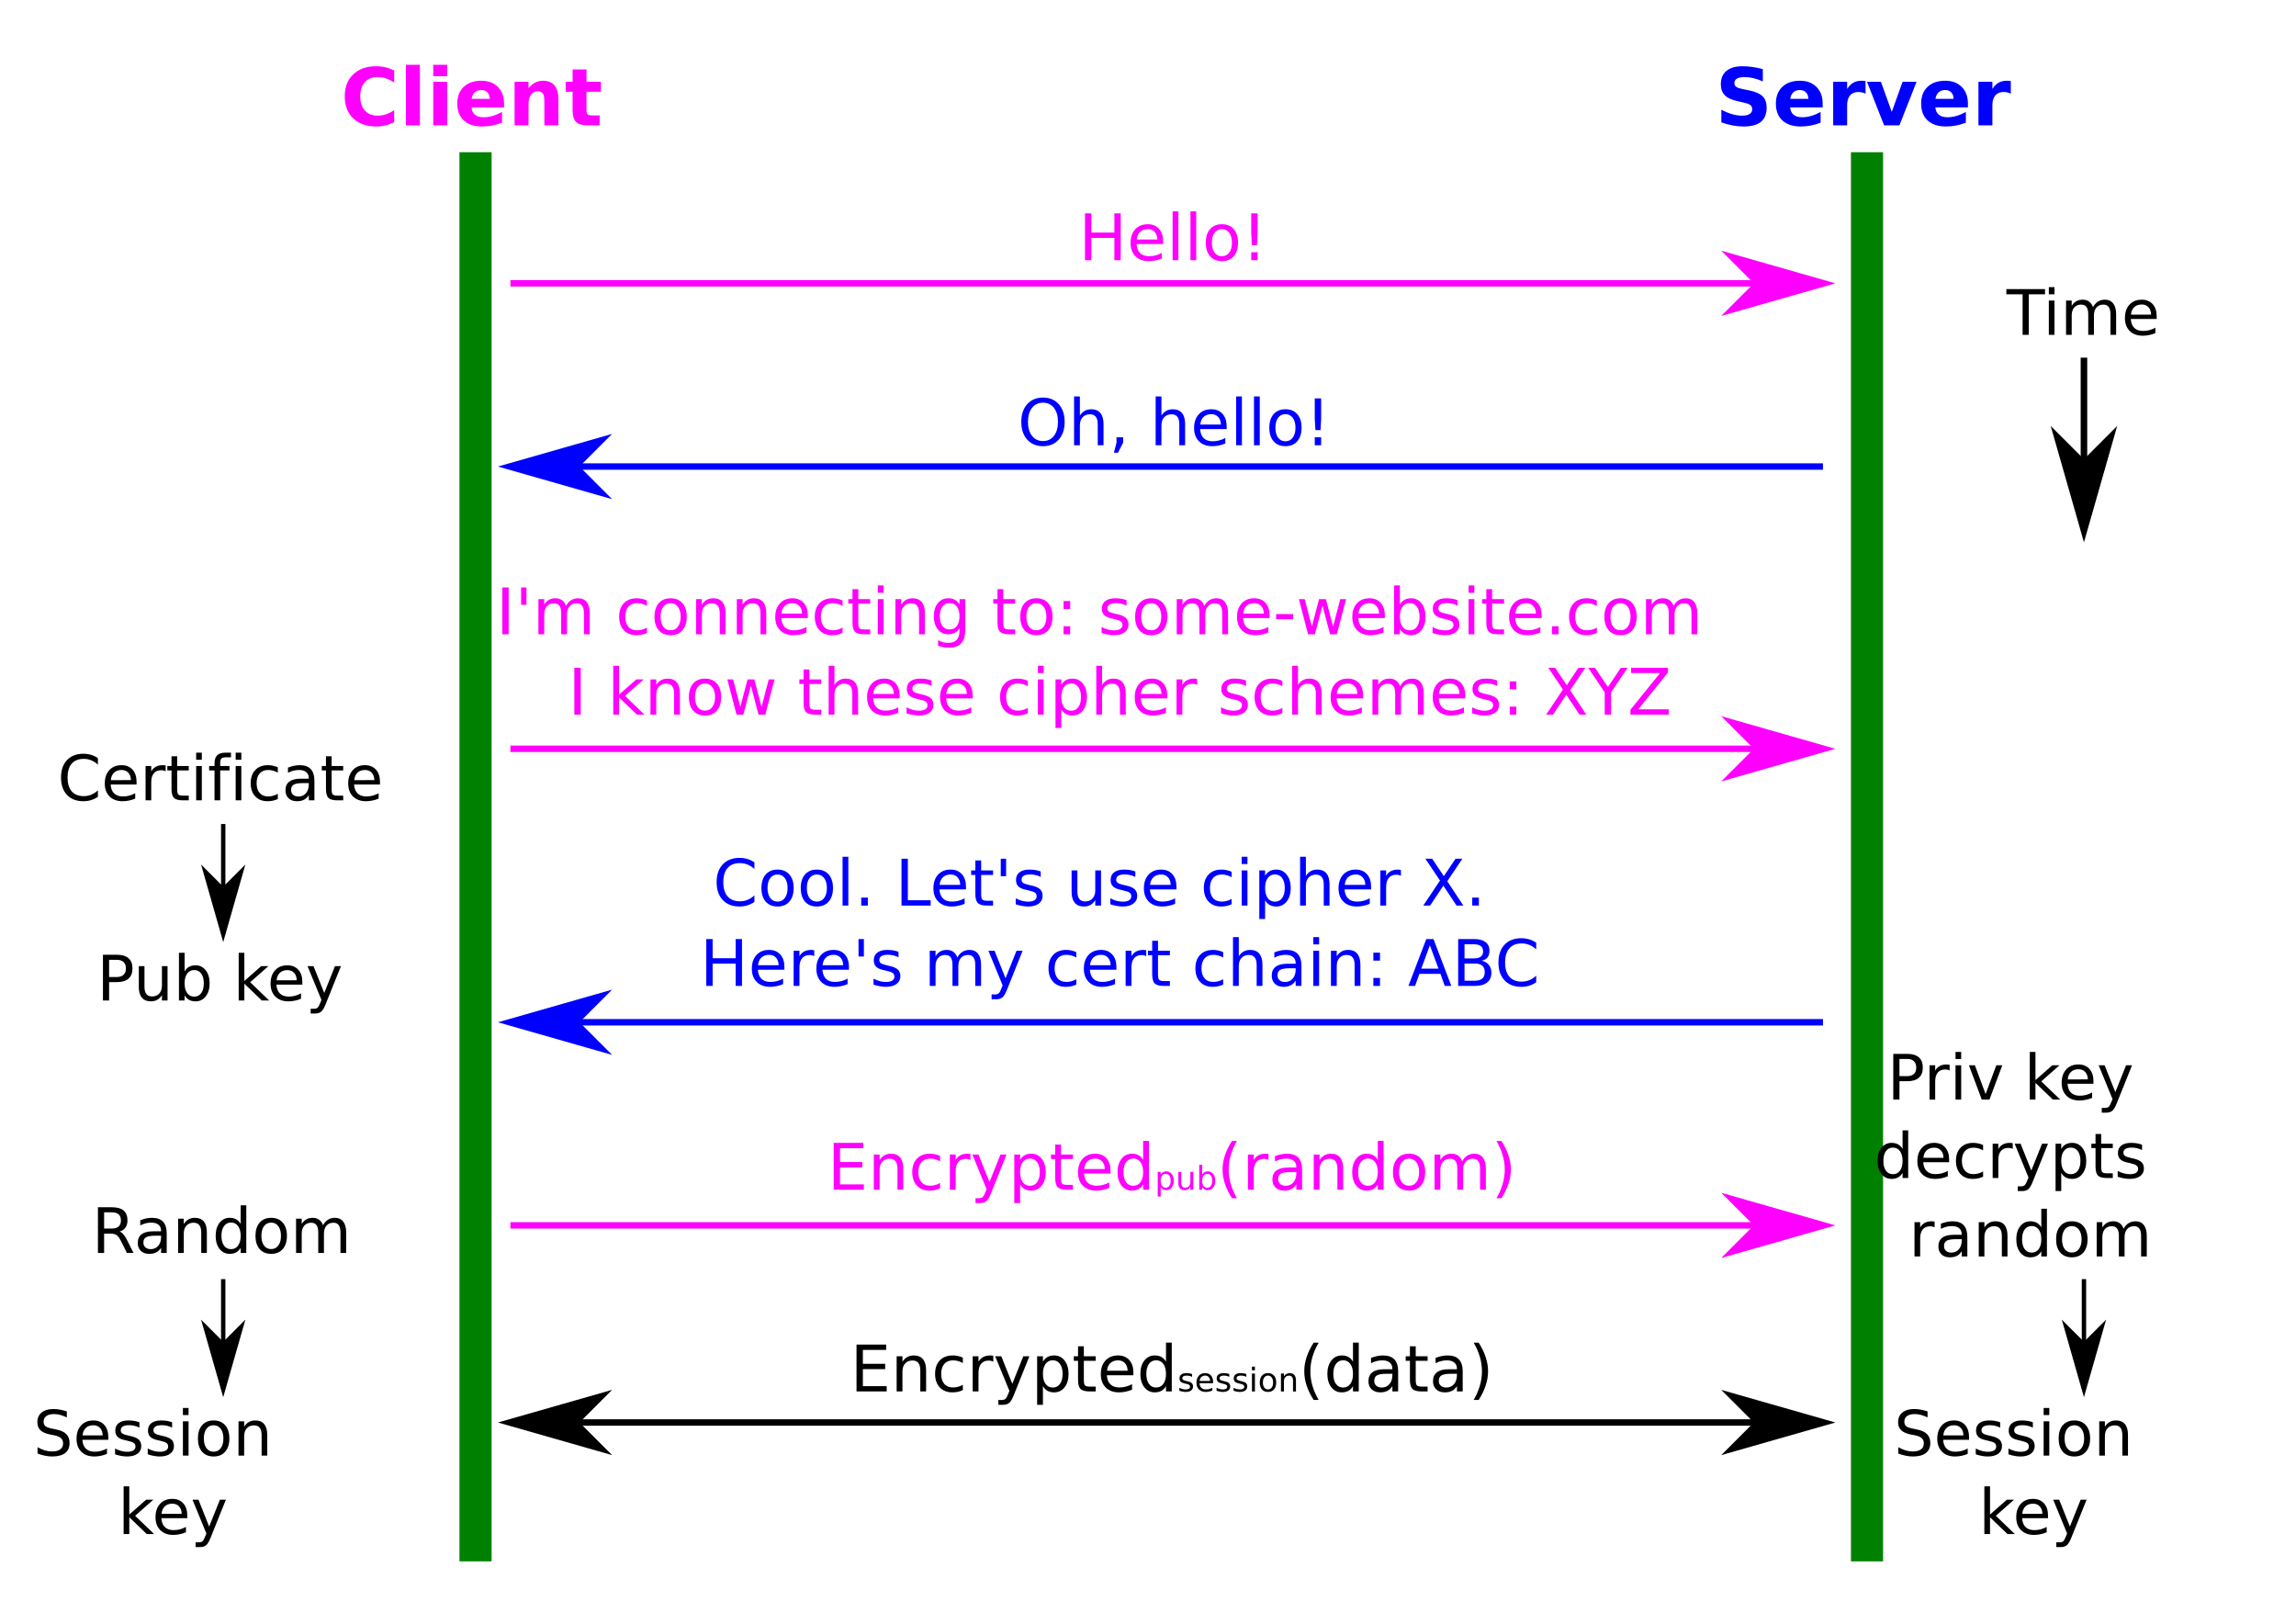
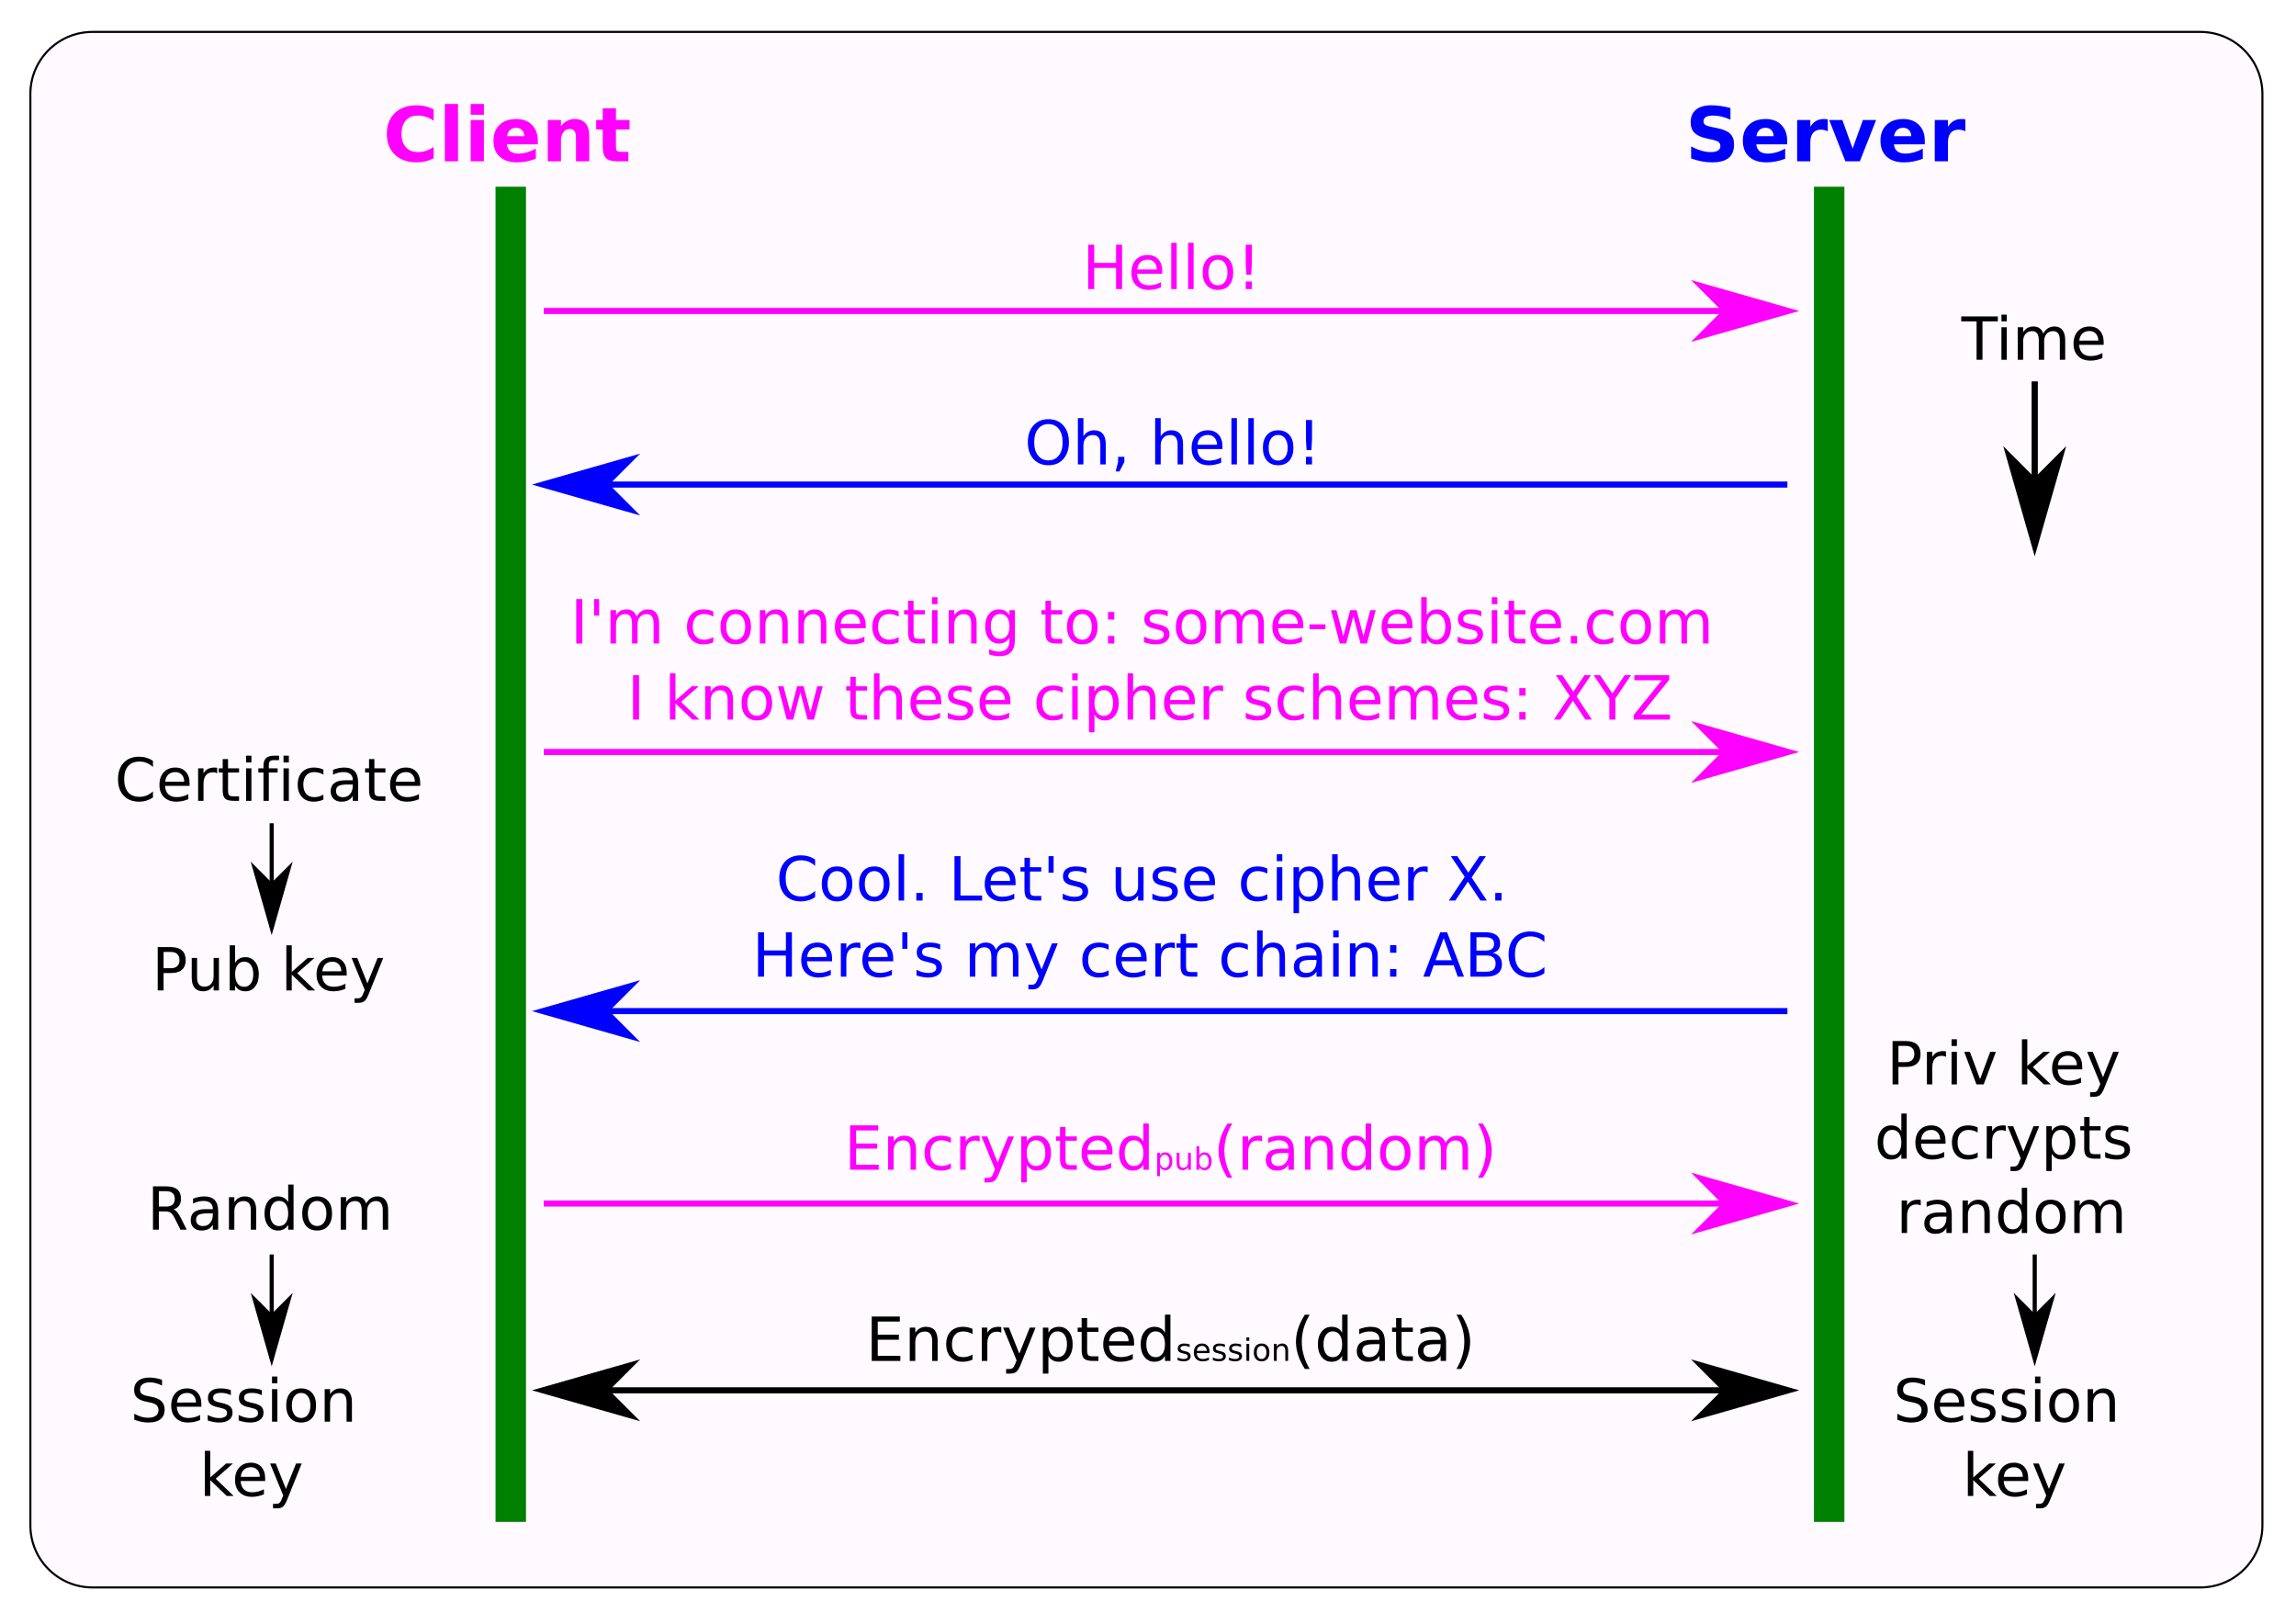
<svg xmlns="http://www.w3.org/2000/svg" width="297mm" height="210mm" viewBox="0 0 1052.362 744.094" id="svg11589" version="1.1">
  <defs id="defs11591">
    <marker orient="auto" refY="0.0" refX="0.0" id="marker19055" style="overflow:visible;">
      <path id="path19057" d="M 0.0,0.0 L 5.0,-5.0 L -12.5,0.0 L 5.0,5.0 L 0.0,0.0 z " style="fill-rule:evenodd;stroke:#000000;stroke-width:1pt;stroke-opacity:1;fill:#000000;fill-opacity:1" transform="scale(0.8) rotate(180) translate(12.5,0)" />
    </marker>
    <marker orient="auto" refY="0.0" refX="0.0" id="marker18967" style="overflow:visible;">
      <path id="path18969" d="M 0.0,0.0 L 5.0,-5.0 L -12.5,0.0 L 5.0,5.0 L 0.0,0.0 z " style="fill-rule:evenodd;stroke:#000000;stroke-width:1pt;stroke-opacity:1;fill:#000000;fill-opacity:1" transform="scale(0.8) rotate(180) translate(12.5,0)" />
    </marker>
    <marker style="overflow:visible;" id="marker18354" refX="0.0" refY="0.0" orient="auto">
      <path transform="scale(0.8) rotate(180) translate(12.5,0)" style="fill-rule:evenodd;stroke:#000000;stroke-width:1pt;stroke-opacity:1;fill:#000000;fill-opacity:1" d="M 0.0,0.0 L 5.0,-5.0 L -12.5,0.0 L 5.0,5.0 L 0.0,0.0 z " id="path18356" />
    </marker>
    <marker orient="auto" refY="0.0" refX="0.0" id="Arrow1Lstart" style="overflow:visible">
      <path id="path4194" d="M 0.0,0.0 L 5.0,-5.0 L -12.5,0.0 L 5.0,5.0 L 0.0,0.0 z " style="fill-rule:evenodd;stroke:#000000;stroke-width:1pt;stroke-opacity:1;fill:#000000;fill-opacity:1" transform="scale(0.8) translate(12.5,0)" />
    </marker>
    <marker style="overflow:visible;" id="marker14792" refX="0.0" refY="0.0" orient="auto">
      <path transform="scale(0.8) rotate(180) translate(12.5,0)" style="fill-rule:evenodd;stroke:#000000;stroke-width:1pt;stroke-opacity:1;fill:#000000;fill-opacity:1" d="M 0.0,0.0 L 5.0,-5.0 L -12.5,0.0 L 5.0,5.0 L 0.0,0.0 z " id="path14794" />
    </marker>
    <marker style="overflow:visible;" id="marker13414" refX="0.0" refY="0.0" orient="auto">
      <path transform="scale(0.8) rotate(180) translate(12.5,0)" style="fill-rule:evenodd;stroke:#000000;stroke-width:1pt;stroke-opacity:1;fill:#000000;fill-opacity:1" d="M 0.0,0.0 L 5.0,-5.0 L -12.5,0.0 L 5.0,5.0 L 0.0,0.0 z " id="path13416" />
    </marker>
    <marker style="overflow:visible;" id="marker13096" refX="0.0" refY="0.0" orient="auto">
      <path transform="scale(0.8) rotate(180) translate(12.5,0)" style="fill-rule:evenodd;stroke:#000000;stroke-width:1pt;stroke-opacity:1;fill:#000000;fill-opacity:1" d="M 0.0,0.0 L 5.0,-5.0 L -12.5,0.0 L 5.0,5.0 L 0.0,0.0 z " id="path13098" />
    </marker>
    <marker orient="auto" refY="0.0" refX="0.0" id="marker12886" style="overflow:visible;">
      <path id="path12888" d="M 0.0,0.0 L 5.0,-5.0 L -12.5,0.0 L 5.0,5.0 L 0.0,0.0 z " style="fill-rule:evenodd;stroke:#ff00ff;stroke-width:1pt;stroke-opacity:1;fill:#ff00ff;fill-opacity:1" transform="scale(0.8) rotate(180) translate(12.5,0)" />
    </marker>
    <marker orient="auto" refY="0.0" refX="0.0" id="marker12616" style="overflow:visible;">
      <path id="path12618" d="M 0.0,0.0 L 5.0,-5.0 L -12.5,0.0 L 5.0,5.0 L 0.0,0.0 z " style="fill-rule:evenodd;stroke:#0000ff;stroke-width:1pt;stroke-opacity:1;fill:#0000ff;fill-opacity:1" transform="scale(0.8) rotate(180) translate(12.5,0)" />
    </marker>
    <marker style="overflow:visible;" id="marker12382" refX="0.0" refY="0.0" orient="auto">
      <path transform="scale(0.8) rotate(180) translate(12.5,0)" style="fill-rule:evenodd;stroke:#ff00ff;stroke-width:1pt;stroke-opacity:1;fill:#ff00ff;fill-opacity:1" d="M 0.0,0.0 L 5.0,-5.0 L -12.5,0.0 L 5.0,5.0 L 0.0,0.0 z " id="path12384" />
    </marker>
    <marker style="overflow:visible;" id="marker12334" refX="0.0" refY="0.0" orient="auto">
      <path transform="scale(0.8) rotate(180) translate(12.5,0)" style="fill-rule:evenodd;stroke:#0000ff;stroke-width:1pt;stroke-opacity:1;fill:#0000ff;fill-opacity:1" d="M 0.0,0.0 L 5.0,-5.0 L -12.5,0.0 L 5.0,5.0 L 0.0,0.0 z " id="path12336" />
    </marker>
    <marker orient="auto" refY="0.0" refX="0.0" id="marker12280" style="overflow:visible;">
      <path id="path12282" d="M 0.0,0.0 L 5.0,-5.0 L -12.5,0.0 L 5.0,5.0 L 0.0,0.0 z " style="fill-rule:evenodd;stroke:#ff00ff;stroke-width:1pt;stroke-opacity:1;fill:#ff00ff;fill-opacity:1" transform="scale(0.8) rotate(180) translate(12.5,0)" />
    </marker>
    <marker orient="auto" refY="0.0" refX="0.0" id="Arrow1Lend" style="overflow:visible;">
      <path id="path4197" d="M 0.0,0.0 L 5.0,-5.0 L -12.5,0.0 L 5.0,5.0 L 0.0,0.0 z " style="fill-rule:evenodd;stroke:#000000;stroke-width:1pt;stroke-opacity:1;fill:#000000;fill-opacity:1" transform="scale(0.8) rotate(180) translate(12.5,0)" />
    </marker>
  </defs>
  <g id="layer1" transform="translate(0,-308.2677)">
-     <text xml:space="preserve" style="font-style:normal;font-variant:normal;font-weight:bold;font-stretch:normal;font-size:36.516px;line-height:125%;font-family:'DejaVu Sans';-inkscape-font-specification:'DejaVu Sans, Bold';text-align:start;letter-spacing:0px;word-spacing:0px;writing-mode:lr-tb;text-anchor:start;fill:#ff00ff;fill-opacity:1;stroke:none;stroke-width:1px;stroke-linecap:butt;stroke-linejoin:miter;stroke-opacity:1" x="156.2" y="365.72" id="text12157">
-       <tspan id="tspan12159" x="156.2" y="365.72">Client</tspan>
+     <rect style="fill:#fffaff;fill-opacity:1;stroke:#000000;stroke-width:0.949;stroke-opacity:1" id="rect156" width="1023.048" height="712.846" x="13.919" y="322.894" ry="28.467" />
+     <text xml:space="preserve" style="font-style:normal;font-variant:normal;font-weight:bold;font-stretch:normal;font-size:11.37px;line-height:0%;font-family:'DejaVu Sans';-inkscape-font-specification:'DejaVu Sans, Bold';text-align:start;letter-spacing:0px;word-spacing:0px;writing-mode:lr-tb;text-anchor:start;fill:#ff00ff;fill-opacity:1;stroke:none;stroke-width:0.947px;stroke-linecap:butt;stroke-linejoin:miter;stroke-opacity:1" x="175.59" y="382.188" id="text12157">
+       <tspan id="tspan12159" x="175.59" y="382.188" style="font-size:34.598px;line-height:1.25;stroke-width:0.947px">Client</tspan>
    </text>
-     <text xml:space="preserve" style="font-style:normal;font-variant:normal;font-weight:bold;font-stretch:normal;font-size:36.516px;line-height:125%;font-family:'DejaVu Sans';-inkscape-font-specification:'DejaVu Sans, Bold';text-align:start;letter-spacing:0px;word-spacing:0px;writing-mode:lr-tb;text-anchor:start;fill:#0000ff;fill-opacity:1;stroke:none;stroke-width:1px;stroke-linecap:butt;stroke-linejoin:miter;stroke-opacity:1" x="786.11" y="365.72" id="text12161">
-       <tspan id="tspan12163" x="786.11" y="365.72">Server</tspan>
+     <text xml:space="preserve" style="font-style:normal;font-variant:normal;font-weight:bold;font-stretch:normal;font-size:11.37px;line-height:0%;font-family:'DejaVu Sans';-inkscape-font-specification:'DejaVu Sans, Bold';text-align:start;letter-spacing:0px;word-spacing:0px;writing-mode:lr-tb;text-anchor:start;fill:#0000ff;fill-opacity:1;stroke:none;stroke-width:0.947px;stroke-linecap:butt;stroke-linejoin:miter;stroke-opacity:1" x="772.422" y="382.188" id="text12161">
+       <tspan id="tspan12163" x="772.422" y="382.188" style="font-size:34.598px;line-height:1.25;stroke-width:0.947px">Server</tspan>
    </text>
-     <text xml:space="preserve" style="font-style:normal;font-variant:normal;font-weight:normal;font-stretch:normal;font-size:29.449px;line-height:125%;font-family:'DejaVu Sans';-inkscape-font-specification:'DejaVu Sans, Normal';text-align:start;letter-spacing:0px;word-spacing:0px;writing-mode:lr-tb;text-anchor:start;fill:#ff00ff;fill-opacity:1;stroke:none;stroke-width:1px;stroke-linecap:butt;stroke-linejoin:miter;stroke-opacity:1" x="494.419" y="427.519" id="text12165">
-       <tspan id="tspan12167" x="494.419" y="427.519">Hello!</tspan>
+     <text xml:space="preserve" style="font-style:normal;font-variant:normal;font-weight:normal;font-stretch:normal;font-size:11.37px;line-height:0%;font-family:'DejaVu Sans';-inkscape-font-specification:'DejaVu Sans, Normal';text-align:start;letter-spacing:0px;word-spacing:0px;writing-mode:lr-tb;text-anchor:start;fill:#ff00ff;fill-opacity:1;stroke:none;stroke-width:0.947px;stroke-linecap:butt;stroke-linejoin:miter;stroke-opacity:1" x="496.048" y="440.742" id="text12165">
+       <tspan id="tspan12167" x="496.048" y="440.742" style="font-size:27.903px;line-height:1.25;stroke-width:0.947px">Hello!</tspan>
    </text>
-     <text xml:space="preserve" style="font-style:normal;font-variant:normal;font-weight:normal;font-stretch:normal;font-size:29.449px;line-height:125%;font-family:'DejaVu Sans';-inkscape-font-specification:'DejaVu Sans, Normal';text-align:start;letter-spacing:0px;word-spacing:0px;writing-mode:lr-tb;text-anchor:start;fill:#0000ff;fill-opacity:1;stroke:none;stroke-width:1px;stroke-linecap:butt;stroke-linejoin:miter;stroke-opacity:1" x="466.451" y="512.317" id="text12169">
-       <tspan id="tspan12171" x="466.451" y="512.317">Oh, hello!</tspan>
+     <text xml:space="preserve" style="font-style:normal;font-variant:normal;font-weight:normal;font-stretch:normal;font-size:11.37px;line-height:0%;font-family:'DejaVu Sans';-inkscape-font-specification:'DejaVu Sans, Normal';text-align:start;letter-spacing:0px;word-spacing:0px;writing-mode:lr-tb;text-anchor:start;fill:#0000ff;fill-opacity:1;stroke:none;stroke-width:0.947px;stroke-linecap:butt;stroke-linejoin:miter;stroke-opacity:1" x="469.549" y="521.086" id="text12169">
+       <tspan id="tspan12171" x="469.549" y="521.086" style="font-size:27.903px;line-height:1.25;stroke-width:0.947px">Oh, hello!</tspan>
    </text>
-     <text xml:space="preserve" style="font-style:normal;font-variant:normal;font-weight:normal;font-stretch:normal;font-size:29.449px;line-height:125%;font-family:'DejaVu Sans';-inkscape-font-specification:'DejaVu Sans, Normal';text-align:center;letter-spacing:0px;word-spacing:0px;writing-mode:lr-tb;text-anchor:middle;fill:#ff00ff;fill-opacity:1;stroke:none;stroke-width:1px;stroke-linecap:butt;stroke-linejoin:miter;stroke-opacity:1" x="536.658" y="598.937" id="text12173">
-       <tspan x="536.658" y="598.937" id="tspan12177">I'm connecting to: some-website.com</tspan>
-       <tspan x="536.658" y="635.748" id="tspan12181">I know these cipher schemes: XYZ</tspan>
+     <text xml:space="preserve" style="font-style:normal;font-variant:normal;font-weight:normal;font-stretch:normal;font-size:11.37px;line-height:0%;font-family:'DejaVu Sans';-inkscape-font-specification:'DejaVu Sans, Normal';text-align:center;letter-spacing:0px;word-spacing:0px;writing-mode:lr-tb;text-anchor:middle;fill:#ff00ff;fill-opacity:1;stroke:none;stroke-width:0.947px;stroke-linecap:butt;stroke-linejoin:miter;stroke-opacity:1" x="536.069" y="603.158" id="text12173">
+       <tspan x="536.069" y="603.158" id="tspan12177" style="font-size:27.903px;line-height:1.25;stroke-width:0.947px">I'm connecting to: some-website.com</tspan>
+       <tspan x="536.069" y="638.036" id="tspan12181" style="font-size:27.903px;line-height:1.25;stroke-width:0.947px">I know these cipher schemes: XYZ</tspan>
    </text>
-     <text xml:space="preserve" style="font-style:normal;font-variant:normal;font-weight:normal;font-stretch:normal;font-size:29.449px;line-height:125%;font-family:'DejaVu Sans';-inkscape-font-specification:'DejaVu Sans, Normal';text-align:center;letter-spacing:0px;word-spacing:0px;writing-mode:lr-tb;text-anchor:middle;fill:#0000ff;fill-opacity:1;stroke:none;stroke-width:1px;stroke-linecap:butt;stroke-linejoin:miter;stroke-opacity:1" x="536.673" y="723.27" id="text12183">
-       <tspan id="tspan12185" x="536.673" y="723.27">Cool. Let's use cipher X.</tspan>
-       <tspan x="536.673" y="760.081" id="tspan12187">Here's my cert chain: ABC</tspan>
+     <text xml:space="preserve" style="font-style:normal;font-variant:normal;font-weight:normal;font-stretch:normal;font-size:11.37px;line-height:0%;font-family:'DejaVu Sans';-inkscape-font-specification:'DejaVu Sans, Normal';text-align:center;letter-spacing:0px;word-spacing:0px;writing-mode:lr-tb;text-anchor:middle;fill:#0000ff;fill-opacity:1;stroke:none;stroke-width:0.947px;stroke-linecap:butt;stroke-linejoin:miter;stroke-opacity:1" x="536.083" y="720.962" id="text12183">
+       <tspan id="tspan12185" x="536.083" y="720.962" style="font-size:27.903px;line-height:1.25;stroke-width:0.947px">Cool. Let's use cipher X.</tspan>
+       <tspan x="536.083" y="755.84" id="tspan12187" style="font-size:27.903px;line-height:1.25;stroke-width:0.947px">Here's my cert chain: ABC</tspan>
    </text>
-     <text xml:space="preserve" style="font-style:normal;font-variant:normal;font-weight:normal;font-stretch:normal;font-size:29.449px;line-height:125%;font-family:'DejaVu Sans';-inkscape-font-specification:'DejaVu Sans, Normal';text-align:start;letter-spacing:0px;word-spacing:0px;writing-mode:lr-tb;text-anchor:start;fill:#ff00ff;fill-opacity:1;stroke:none;stroke-width:1px;stroke-linecap:butt;stroke-linejoin:miter;stroke-opacity:1" x="379.23" y="853.473" id="text12189">
-       <tspan id="tspan12191" x="379.23" y="853.473">Encrypted<tspan style="font-style:normal;font-variant:normal;font-weight:normal;font-stretch:normal;font-size:15px;line-height:125%;font-family:'DejaVu Sans';-inkscape-font-specification:'DejaVu Sans, Normal';text-align:start;writing-mode:lr-tb;text-anchor:start" id="tspan18584">pub</tspan>(random)</tspan>
+     <text xml:space="preserve" style="font-style:normal;font-variant:normal;font-weight:normal;font-stretch:normal;font-size:11.37px;line-height:0%;font-family:'DejaVu Sans';-inkscape-font-specification:'DejaVu Sans, Normal';text-align:start;letter-spacing:0px;word-spacing:0px;writing-mode:lr-tb;text-anchor:start;fill:#ff00ff;fill-opacity:1;stroke:none;stroke-width:0.947px;stroke-linecap:butt;stroke-linejoin:miter;stroke-opacity:1" x="386.908" y="844.328" id="text12189">
+       <tspan id="tspan12191" x="386.908" y="844.328" style="font-size:27.903px;line-height:1.25;stroke-width:0.947px">Encrypted<tspan style="font-style:normal;font-variant:normal;font-weight:normal;font-stretch:normal;font-size:14.212px;line-height:125%;font-family:'DejaVu Sans';-inkscape-font-specification:'DejaVu Sans, Normal';text-align:start;writing-mode:lr-tb;text-anchor:start;stroke-width:0.947px" id="tspan18584">pub</tspan>(random)</tspan>
    </text>
-     <text xml:space="preserve" style="font-style:normal;font-variant:normal;font-weight:normal;font-stretch:normal;font-size:29.449px;line-height:125%;font-family:'DejaVu Sans';-inkscape-font-specification:'DejaVu Sans, Normal';text-align:start;letter-spacing:0px;word-spacing:0px;writing-mode:lr-tb;text-anchor:start;fill:#000000;fill-opacity:1;stroke:none;stroke-width:1px;stroke-linecap:butt;stroke-linejoin:miter;stroke-opacity:1" x="389.695" y="945.926" id="text12193">
-       <tspan id="tspan12195" x="389.695" y="945.926">Encrypted<tspan style="font-style:normal;font-variant:normal;font-weight:normal;font-stretch:normal;font-size:15px;line-height:125%;font-family:'DejaVu Sans';-inkscape-font-specification:'DejaVu Sans, Normal';text-align:start;writing-mode:lr-tb;text-anchor:start" id="tspan18586">session</tspan>(data)</tspan>
+     <text xml:space="preserve" style="font-style:normal;font-variant:normal;font-weight:normal;font-stretch:normal;font-size:11.37px;line-height:0%;font-family:'DejaVu Sans';-inkscape-font-specification:'DejaVu Sans, Normal';text-align:start;letter-spacing:0px;word-spacing:0px;writing-mode:lr-tb;text-anchor:start;fill:#000000;fill-opacity:1;stroke:none;stroke-width:0.947px;stroke-linecap:butt;stroke-linejoin:miter;stroke-opacity:1" x="396.824" y="931.926" id="text12193">
+       <tspan id="tspan12195" x="396.824" y="931.926" style="font-size:27.903px;line-height:1.25;stroke-width:0.947px">Encrypted<tspan style="font-style:normal;font-variant:normal;font-weight:normal;font-stretch:normal;font-size:14.212px;line-height:125%;font-family:'DejaVu Sans';-inkscape-font-specification:'DejaVu Sans, Normal';text-align:start;writing-mode:lr-tb;text-anchor:start;stroke-width:0.947px" id="tspan18586">session</tspan>(data)</tspan>
    </text>
-     <path style="fill:#008000;fill-opacity:1;fill-rule:evenodd;stroke:#008000;stroke-width:14.724;stroke-linecap:butt;stroke-linejoin:miter;stroke-miterlimit:4;stroke-dasharray:none;stroke-opacity:1" d="m 217.955,378.017 0,645.774" id="path12224" />
-     <path style="fill:#008000;fill-opacity:1;fill-rule:evenodd;stroke:#008000;stroke-width:14.724;stroke-linecap:butt;stroke-linejoin:miter;stroke-miterlimit:4;stroke-dasharray:none;stroke-opacity:1" d="m 855.736,378.017 0,645.774" id="path12226" />
-     <text xml:space="preserve" style="font-style:normal;font-variant:normal;font-weight:normal;font-stretch:normal;font-size:28.75px;line-height:125%;font-family:'DejaVu Sans';-inkscape-font-specification:'DejaVu Sans, Normal';text-align:start;letter-spacing:0px;word-spacing:0px;writing-mode:lr-tb;text-anchor:start;fill:#000000;fill-opacity:1;stroke:none;stroke-width:1px;stroke-linecap:butt;stroke-linejoin:miter;stroke-opacity:1;" x="919.693" y="461.709" id="text12228">
-       <tspan id="tspan12230" x="919.693" y="461.709">Time</tspan>
+     <path style="fill:#008000;fill-opacity:1;fill-rule:evenodd;stroke:#008000;stroke-width:13.951;stroke-linecap:butt;stroke-linejoin:miter;stroke-miterlimit:4;stroke-dasharray:none;stroke-opacity:1" d="M 234.102,393.838 V 1005.702" id="path12224" />
+     <path style="fill:#008000;fill-opacity:1;fill-rule:evenodd;stroke:#008000;stroke-width:13.951;stroke-linecap:butt;stroke-linejoin:miter;stroke-miterlimit:4;stroke-dasharray:none;stroke-opacity:1" d="M 838.391,393.838 V 1005.702" id="path12226" />
+     <text xml:space="preserve" style="font-style:normal;font-variant:normal;font-weight:normal;font-stretch:normal;font-size:11.37px;line-height:0%;font-family:'DejaVu Sans';-inkscape-font-specification:'DejaVu Sans, Normal';text-align:start;letter-spacing:0px;word-spacing:0px;writing-mode:lr-tb;text-anchor:start;fill:#000000;fill-opacity:1;stroke:none;stroke-width:0.947px;stroke-linecap:butt;stroke-linejoin:miter;stroke-opacity:1" x="898.99" y="473.136" id="text12228">
+       <tspan id="tspan12230" x="898.99" y="473.136" style="font-size:27.24px;line-height:1.25;stroke-width:0.947px">Time</tspan>
    </text>
-     <path style="fill:none;fill-rule:evenodd;stroke:#000000;stroke-width:3;stroke-linecap:butt;stroke-linejoin:miter;stroke-miterlimit:4;stroke-dasharray:none;stroke-opacity:1;marker-end:url(#Arrow1Lend)" d="m 955.17,472.169 0,78.799" id="path12232" />
-     <path style="fill:#ff00ff;fill-opacity:1;fill-rule:evenodd;stroke:#ff00ff;stroke-width:2.945;stroke-linecap:butt;stroke-linejoin:miter;stroke-miterlimit:4;stroke-dasharray:none;stroke-opacity:1;marker-end:url(#marker12280)" d="m 233.941,438.106 601.601,0" id="path12278" />
-     <path style="fill:none;fill-rule:evenodd;stroke:#0000ff;stroke-width:2.945;stroke-linecap:butt;stroke-linejoin:miter;stroke-miterlimit:4;stroke-dasharray:none;stroke-opacity:1;marker-end:url(#marker12334)" d="m 835.542,522.068 -601.601,0" id="path12326" />
-     <path id="path12380" d="m 233.941,651.42 601.601,0" style="fill:none;fill-rule:evenodd;stroke:#ff00ff;stroke-width:2.945;stroke-linecap:butt;stroke-linejoin:miter;stroke-miterlimit:4;stroke-dasharray:none;stroke-opacity:1;marker-end:url(#marker12382)" />
-     <path id="path12614" d="m 835.542,776.744 -601.601,0" style="fill:none;fill-rule:evenodd;stroke:#0000ff;stroke-width:2.945;stroke-linecap:butt;stroke-linejoin:miter;stroke-miterlimit:4;stroke-dasharray:none;stroke-opacity:1;marker-end:url(#marker12616)" />
-     <path style="fill:none;fill-rule:evenodd;stroke:#ff00ff;stroke-width:2.945;stroke-linecap:butt;stroke-linejoin:miter;stroke-miterlimit:4;stroke-dasharray:none;stroke-opacity:1;marker-end:url(#marker12886)" d="m 233.941,869.821 601.601,0" id="path12884" />
-     <path style="fill:none;fill-rule:evenodd;stroke:#000000;stroke-width:2.945;stroke-linecap:butt;stroke-linejoin:miter;stroke-miterlimit:4;stroke-dasharray:none;stroke-opacity:1;marker-start:url(#Arrow1Lstart);marker-end:url(#marker13096)" d="m 835.542,960.155 -601.601,0" id="path13094" />
-     <text id="text18348" y="675.036" x="26.354" style="font-style:normal;font-variant:normal;font-weight:normal;font-stretch:normal;font-size:28.75px;line-height:125%;font-family:'DejaVu Sans';-inkscape-font-specification:'DejaVu Sans, Normal';text-align:start;letter-spacing:0px;word-spacing:0px;writing-mode:lr-tb;text-anchor:start;fill:#000000;fill-opacity:1;stroke:none;stroke-width:1px;stroke-linecap:butt;stroke-linejoin:miter;stroke-opacity:1;" xml:space="preserve">
-       <tspan y="675.036" x="26.354" id="tspan18350">Certificate</tspan>
+     <path style="fill:none;fill-rule:evenodd;stroke:#000000;stroke-width:2.842;stroke-linecap:butt;stroke-linejoin:miter;stroke-miterlimit:4;stroke-dasharray:none;stroke-opacity:1;marker-end:url(#Arrow1Lend)" d="M 932.604,483.047 V 557.708" id="path12232" />
+     <path style="fill:#ff00ff;fill-opacity:1;fill-rule:evenodd;stroke:#ff00ff;stroke-width:2.79;stroke-linecap:butt;stroke-linejoin:miter;stroke-miterlimit:4;stroke-dasharray:none;stroke-opacity:1;marker-end:url(#marker12280)" d="M 249.249,450.772 H 819.258" id="path12278" />
+     <path style="fill:none;fill-rule:evenodd;stroke:#0000ff;stroke-width:2.79;stroke-linecap:butt;stroke-linejoin:miter;stroke-miterlimit:4;stroke-dasharray:none;stroke-opacity:1;marker-end:url(#marker12334)" d="M 819.258,530.326 H 249.249" id="path12326" />
+     <path id="path12380" d="M 249.249,652.885 H 819.258" style="fill:none;fill-rule:evenodd;stroke:#ff00ff;stroke-width:2.79;stroke-linecap:butt;stroke-linejoin:miter;stroke-miterlimit:4;stroke-dasharray:none;stroke-opacity:1;marker-end:url(#marker12382)" />
+     <path id="path12614" d="M 819.258,771.628 H 249.249" style="fill:none;fill-rule:evenodd;stroke:#0000ff;stroke-width:2.79;stroke-linecap:butt;stroke-linejoin:miter;stroke-miterlimit:4;stroke-dasharray:none;stroke-opacity:1;marker-end:url(#marker12616)" />
+     <path style="fill:none;fill-rule:evenodd;stroke:#ff00ff;stroke-width:2.79;stroke-linecap:butt;stroke-linejoin:miter;stroke-miterlimit:4;stroke-dasharray:none;stroke-opacity:1;marker-end:url(#marker12886)" d="M 249.249,859.817 H 819.258" id="path12884" />
+     <path style="fill:none;fill-rule:evenodd;stroke:#000000;stroke-width:2.79;stroke-linecap:butt;stroke-linejoin:miter;stroke-miterlimit:4;stroke-dasharray:none;stroke-opacity:1;marker-start:url(#Arrow1Lstart);marker-end:url(#marker13096)" d="M 819.258,945.408 H 249.249" id="path13094" />
+     <text id="text18348" y="675.261" x="52.562" style="font-style:normal;font-variant:normal;font-weight:normal;font-stretch:normal;font-size:11.37px;line-height:0%;font-family:'DejaVu Sans';-inkscape-font-specification:'DejaVu Sans, Normal';text-align:start;letter-spacing:0px;word-spacing:0px;writing-mode:lr-tb;text-anchor:start;fill:#000000;fill-opacity:1;stroke:none;stroke-width:0.947px;stroke-linecap:butt;stroke-linejoin:miter;stroke-opacity:1" xml:space="preserve">
+       <tspan y="675.261" x="52.562" id="tspan18350" style="font-size:27.24px;line-height:1.25;stroke-width:0.947px">Certificate</tspan>
    </text>
-     <path id="path18352" d="m 102.313,685.884 0,50.228" style="fill:none;fill-rule:evenodd;stroke:#000000;stroke-width:2;stroke-linecap:butt;stroke-linejoin:miter;stroke-miterlimit:4;stroke-dasharray:none;stroke-opacity:1;marker-end:url(#marker18354)" />
-     <text xml:space="preserve" style="font-style:normal;font-variant:normal;font-weight:normal;font-stretch:normal;font-size:28.75px;line-height:125%;font-family:'DejaVu Sans';-inkscape-font-specification:'DejaVu Sans, Normal';text-align:start;letter-spacing:0px;word-spacing:0px;writing-mode:lr-tb;text-anchor:start;fill:#000000;fill-opacity:1;stroke:none;stroke-width:1px;stroke-linecap:butt;stroke-linejoin:miter;stroke-opacity:1;" x="44.354" y="766.75" id="text18580">
-       <tspan id="tspan18582" x="44.354" y="766.75">Pub key</tspan>
+     <path id="path18352" d="m 124.533,685.539 v 47.59" style="fill:none;fill-rule:evenodd;stroke:#000000;stroke-width:1.895;stroke-linecap:butt;stroke-linejoin:miter;stroke-miterlimit:4;stroke-dasharray:none;stroke-opacity:1;marker-end:url(#marker18354)" />
+     <text xml:space="preserve" style="font-style:normal;font-variant:normal;font-weight:normal;font-stretch:normal;font-size:11.37px;line-height:0%;font-family:'DejaVu Sans';-inkscape-font-specification:'DejaVu Sans, Normal';text-align:start;letter-spacing:0px;word-spacing:0px;writing-mode:lr-tb;text-anchor:start;fill:#000000;fill-opacity:1;stroke:none;stroke-width:0.947px;stroke-linecap:butt;stroke-linejoin:miter;stroke-opacity:1" x="69.617" y="762.159" id="text18580">
+       <tspan id="tspan18582" x="69.617" y="762.159" style="font-size:27.24px;line-height:1.25;stroke-width:0.947px">Pub key</tspan>
    </text>
-     <text xml:space="preserve" style="font-style:normal;font-variant:normal;font-weight:normal;font-stretch:normal;font-size:28.75px;line-height:125%;font-family:'DejaVu Sans';-inkscape-font-specification:'DejaVu Sans, Normal';text-align:center;letter-spacing:0px;word-spacing:0px;writing-mode:lr-tb;text-anchor:middle;fill:#000000;fill-opacity:1;stroke:none;stroke-width:1px;stroke-linecap:butt;stroke-linejoin:miter;stroke-opacity:1;" x="953.497" y="812.179" id="text18916">
-       <tspan id="tspan18918" x="953.497" y="812.179">Priv key</tspan>
-       <tspan x="953.497" y="848.116" id="tspan18928">decrypts</tspan>
-       <tspan x="953.497" y="884.054" id="tspan18926">random</tspan>
+     <text xml:space="preserve" style="font-style:normal;font-variant:normal;font-weight:normal;font-stretch:normal;font-size:11.37px;line-height:0%;font-family:'DejaVu Sans';-inkscape-font-specification:'DejaVu Sans, Normal';text-align:center;letter-spacing:0px;word-spacing:0px;writing-mode:lr-tb;text-anchor:middle;fill:#000000;fill-opacity:1;stroke:none;stroke-width:0.947px;stroke-linecap:butt;stroke-linejoin:miter;stroke-opacity:1" x="931.019" y="805.202" id="text18916">
+       <tspan id="tspan18918" x="931.019" y="805.202" style="font-size:27.24px;line-height:1.25;stroke-width:0.947px">Priv key</tspan>
+       <tspan x="931.019" y="839.252" id="tspan18928" style="font-size:27.24px;line-height:1.25;stroke-width:0.947px">decrypts</tspan>
+       <tspan x="931.019" y="873.303" id="tspan18926" style="font-size:27.24px;line-height:1.25;stroke-width:0.947px">random</tspan>
    </text>
-     <path style="fill:none;fill-rule:evenodd;stroke:#000000;stroke-width:2;stroke-linecap:butt;stroke-linejoin:miter;stroke-miterlimit:4;stroke-dasharray:none;stroke-opacity:1;marker-end:url(#marker18967)" d="m 955.17,894.455 0,50.228" id="path18920" />
-     <text id="text18922" y="975.322" x="954.925" style="font-style:normal;font-variant:normal;font-weight:normal;font-stretch:normal;font-size:28.75px;line-height:125%;font-family:'DejaVu Sans';-inkscape-font-specification:'DejaVu Sans, Normal';text-align:center;letter-spacing:0px;word-spacing:0px;writing-mode:lr-tb;text-anchor:middle;fill:#000000;fill-opacity:1;stroke:none;stroke-width:1px;stroke-linecap:butt;stroke-linejoin:miter;stroke-opacity:1;" xml:space="preserve">
-       <tspan y="975.322" x="954.925" id="tspan18924">Session</tspan>
-       <tspan y="1011.259" x="954.925" id="tspan18930">key</tspan>
+     <path style="fill:none;fill-rule:evenodd;stroke:#000000;stroke-width:1.895;stroke-linecap:butt;stroke-linejoin:miter;stroke-miterlimit:4;stroke-dasharray:none;stroke-opacity:1;marker-end:url(#marker18967)" d="m 932.604,883.158 v 47.59" id="path18920" />
+     <text id="text18922" y="959.778" x="932.372" style="font-style:normal;font-variant:normal;font-weight:normal;font-stretch:normal;font-size:11.37px;line-height:0%;font-family:'DejaVu Sans';-inkscape-font-specification:'DejaVu Sans, Normal';text-align:center;letter-spacing:0px;word-spacing:0px;writing-mode:lr-tb;text-anchor:middle;fill:#000000;fill-opacity:1;stroke:none;stroke-width:0.947px;stroke-linecap:butt;stroke-linejoin:miter;stroke-opacity:1" xml:space="preserve">
+       <tspan y="959.778" x="932.372" id="tspan18924" style="font-size:27.24px;line-height:1.25;stroke-width:0.947px">Session</tspan>
+       <tspan y="993.828" x="932.372" id="tspan18930" style="font-size:27.24px;line-height:1.25;stroke-width:0.947px">key</tspan>
    </text>
-     <text id="text18932" y="882.464" x="42.068" style="font-style:normal;font-variant:normal;font-weight:normal;font-stretch:normal;font-size:28.75px;line-height:125%;font-family:'DejaVu Sans';-inkscape-font-specification:'DejaVu Sans, Normal';text-align:start;letter-spacing:0px;word-spacing:0px;writing-mode:lr-tb;text-anchor:start;fill:#000000;fill-opacity:1;stroke:none;stroke-width:1px;stroke-linecap:butt;stroke-linejoin:miter;stroke-opacity:1;" xml:space="preserve">
-       <tspan id="tspan18938" y="882.464" x="42.068">Random</tspan>
+     <text id="text18932" y="871.797" x="67.451" style="font-style:normal;font-variant:normal;font-weight:normal;font-stretch:normal;font-size:11.37px;line-height:0%;font-family:'DejaVu Sans';-inkscape-font-specification:'DejaVu Sans, Normal';text-align:start;letter-spacing:0px;word-spacing:0px;writing-mode:lr-tb;text-anchor:start;fill:#000000;fill-opacity:1;stroke:none;stroke-width:0.947px;stroke-linecap:butt;stroke-linejoin:miter;stroke-opacity:1" xml:space="preserve">
+       <tspan id="tspan18938" y="871.797" x="67.451" style="font-size:27.24px;line-height:1.25;stroke-width:0.947px">Random</tspan>
    </text>
-     <path id="path18940" d="m 102.313,894.455 0,50.228" style="fill:none;fill-rule:evenodd;stroke:#000000;stroke-width:2;stroke-linecap:butt;stroke-linejoin:miter;stroke-miterlimit:4;stroke-dasharray:none;stroke-opacity:1;marker-end:url(#marker19055)" />
-     <text xml:space="preserve" style="font-style:normal;font-variant:normal;font-weight:normal;font-stretch:normal;font-size:28.75px;line-height:125%;font-family:'DejaVu Sans';-inkscape-font-specification:'DejaVu Sans, Normal';text-align:center;letter-spacing:0px;word-spacing:0px;writing-mode:lr-tb;text-anchor:middle;fill:#000000;fill-opacity:1;stroke:none;stroke-width:1px;stroke-linecap:butt;stroke-linejoin:miter;stroke-opacity:1;" x="102.068" y="975.322" id="text18942">
-       <tspan id="tspan18944" x="102.068" y="975.322">Session</tspan>
-       <tspan id="tspan18946" x="102.068" y="1011.259">key</tspan>
+     <path id="path18940" d="m 124.533,883.158 v 47.59" style="fill:none;fill-rule:evenodd;stroke:#000000;stroke-width:1.895;stroke-linecap:butt;stroke-linejoin:miter;stroke-miterlimit:4;stroke-dasharray:none;stroke-opacity:1;marker-end:url(#marker19055)" />
+     <text xml:space="preserve" style="font-style:normal;font-variant:normal;font-weight:normal;font-stretch:normal;font-size:11.37px;line-height:0%;font-family:'DejaVu Sans';-inkscape-font-specification:'DejaVu Sans, Normal';text-align:center;letter-spacing:0px;word-spacing:0px;writing-mode:lr-tb;text-anchor:middle;fill:#000000;fill-opacity:1;stroke:none;stroke-width:0.947px;stroke-linecap:butt;stroke-linejoin:miter;stroke-opacity:1" x="124.3" y="959.778" id="text18942">
+       <tspan id="tspan18944" x="124.3" y="959.778" style="font-size:27.24px;line-height:1.25;stroke-width:0.947px">Session</tspan>
+       <tspan id="tspan18946" x="124.3" y="993.828" style="font-size:27.24px;line-height:1.25;stroke-width:0.947px">key</tspan>
    </text>
  </g>
</svg>
